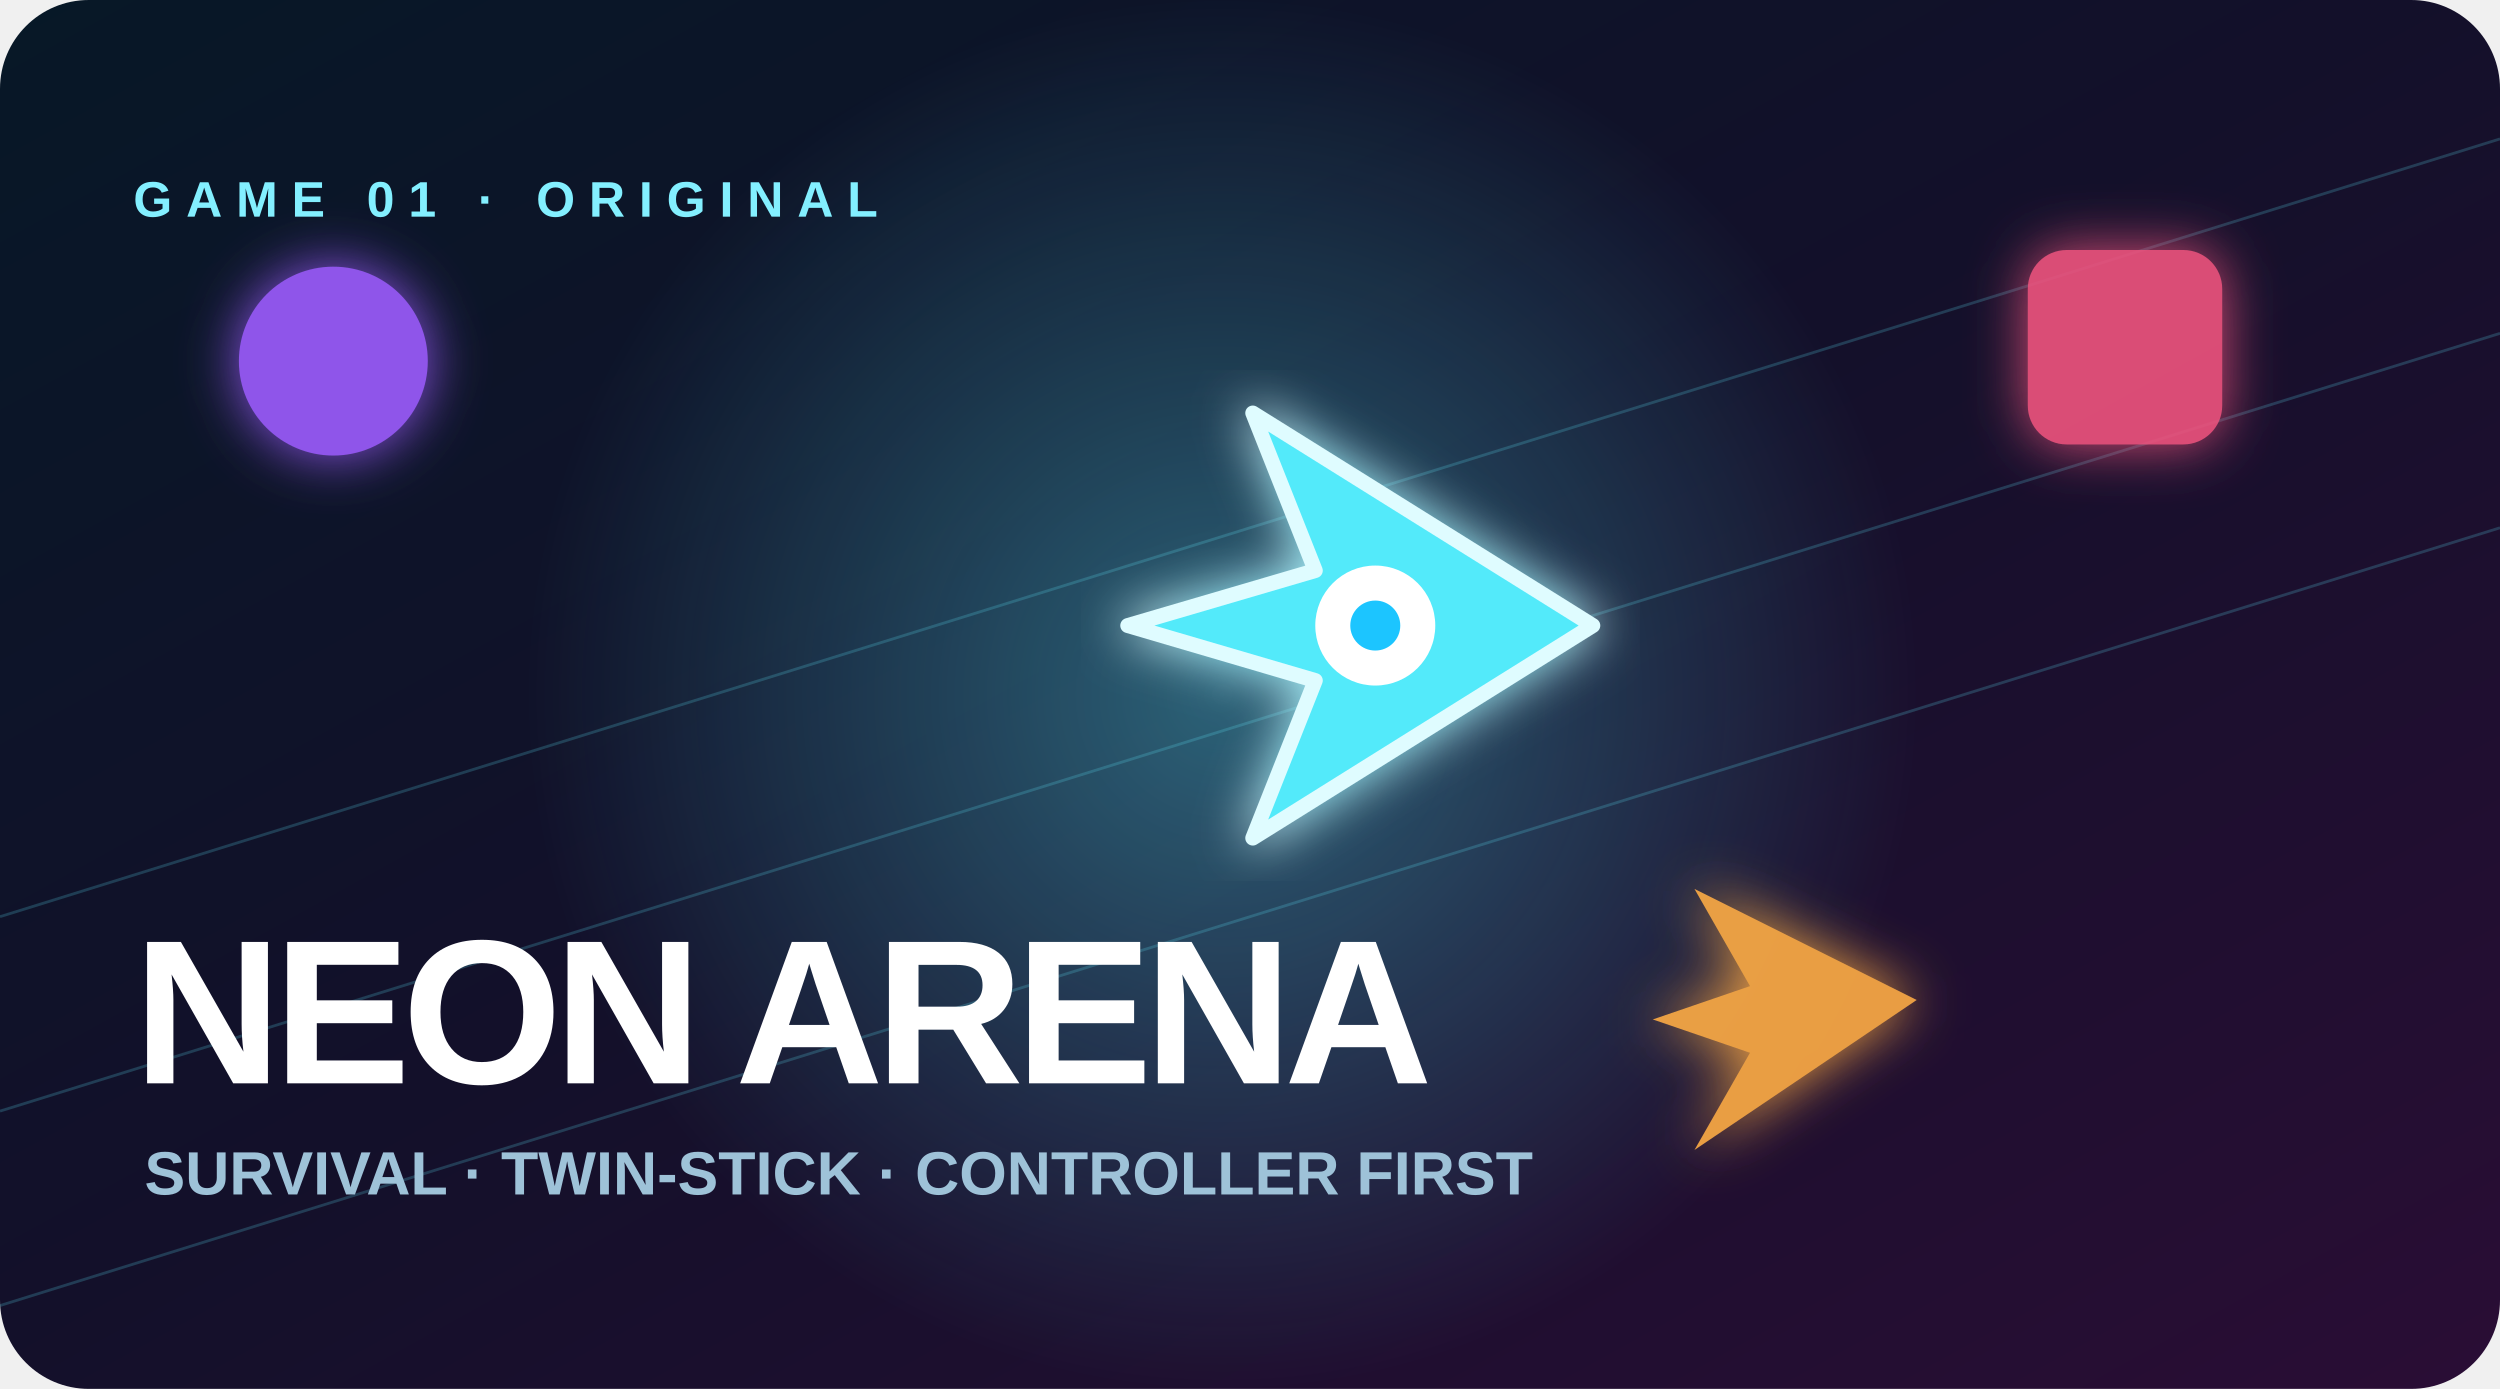
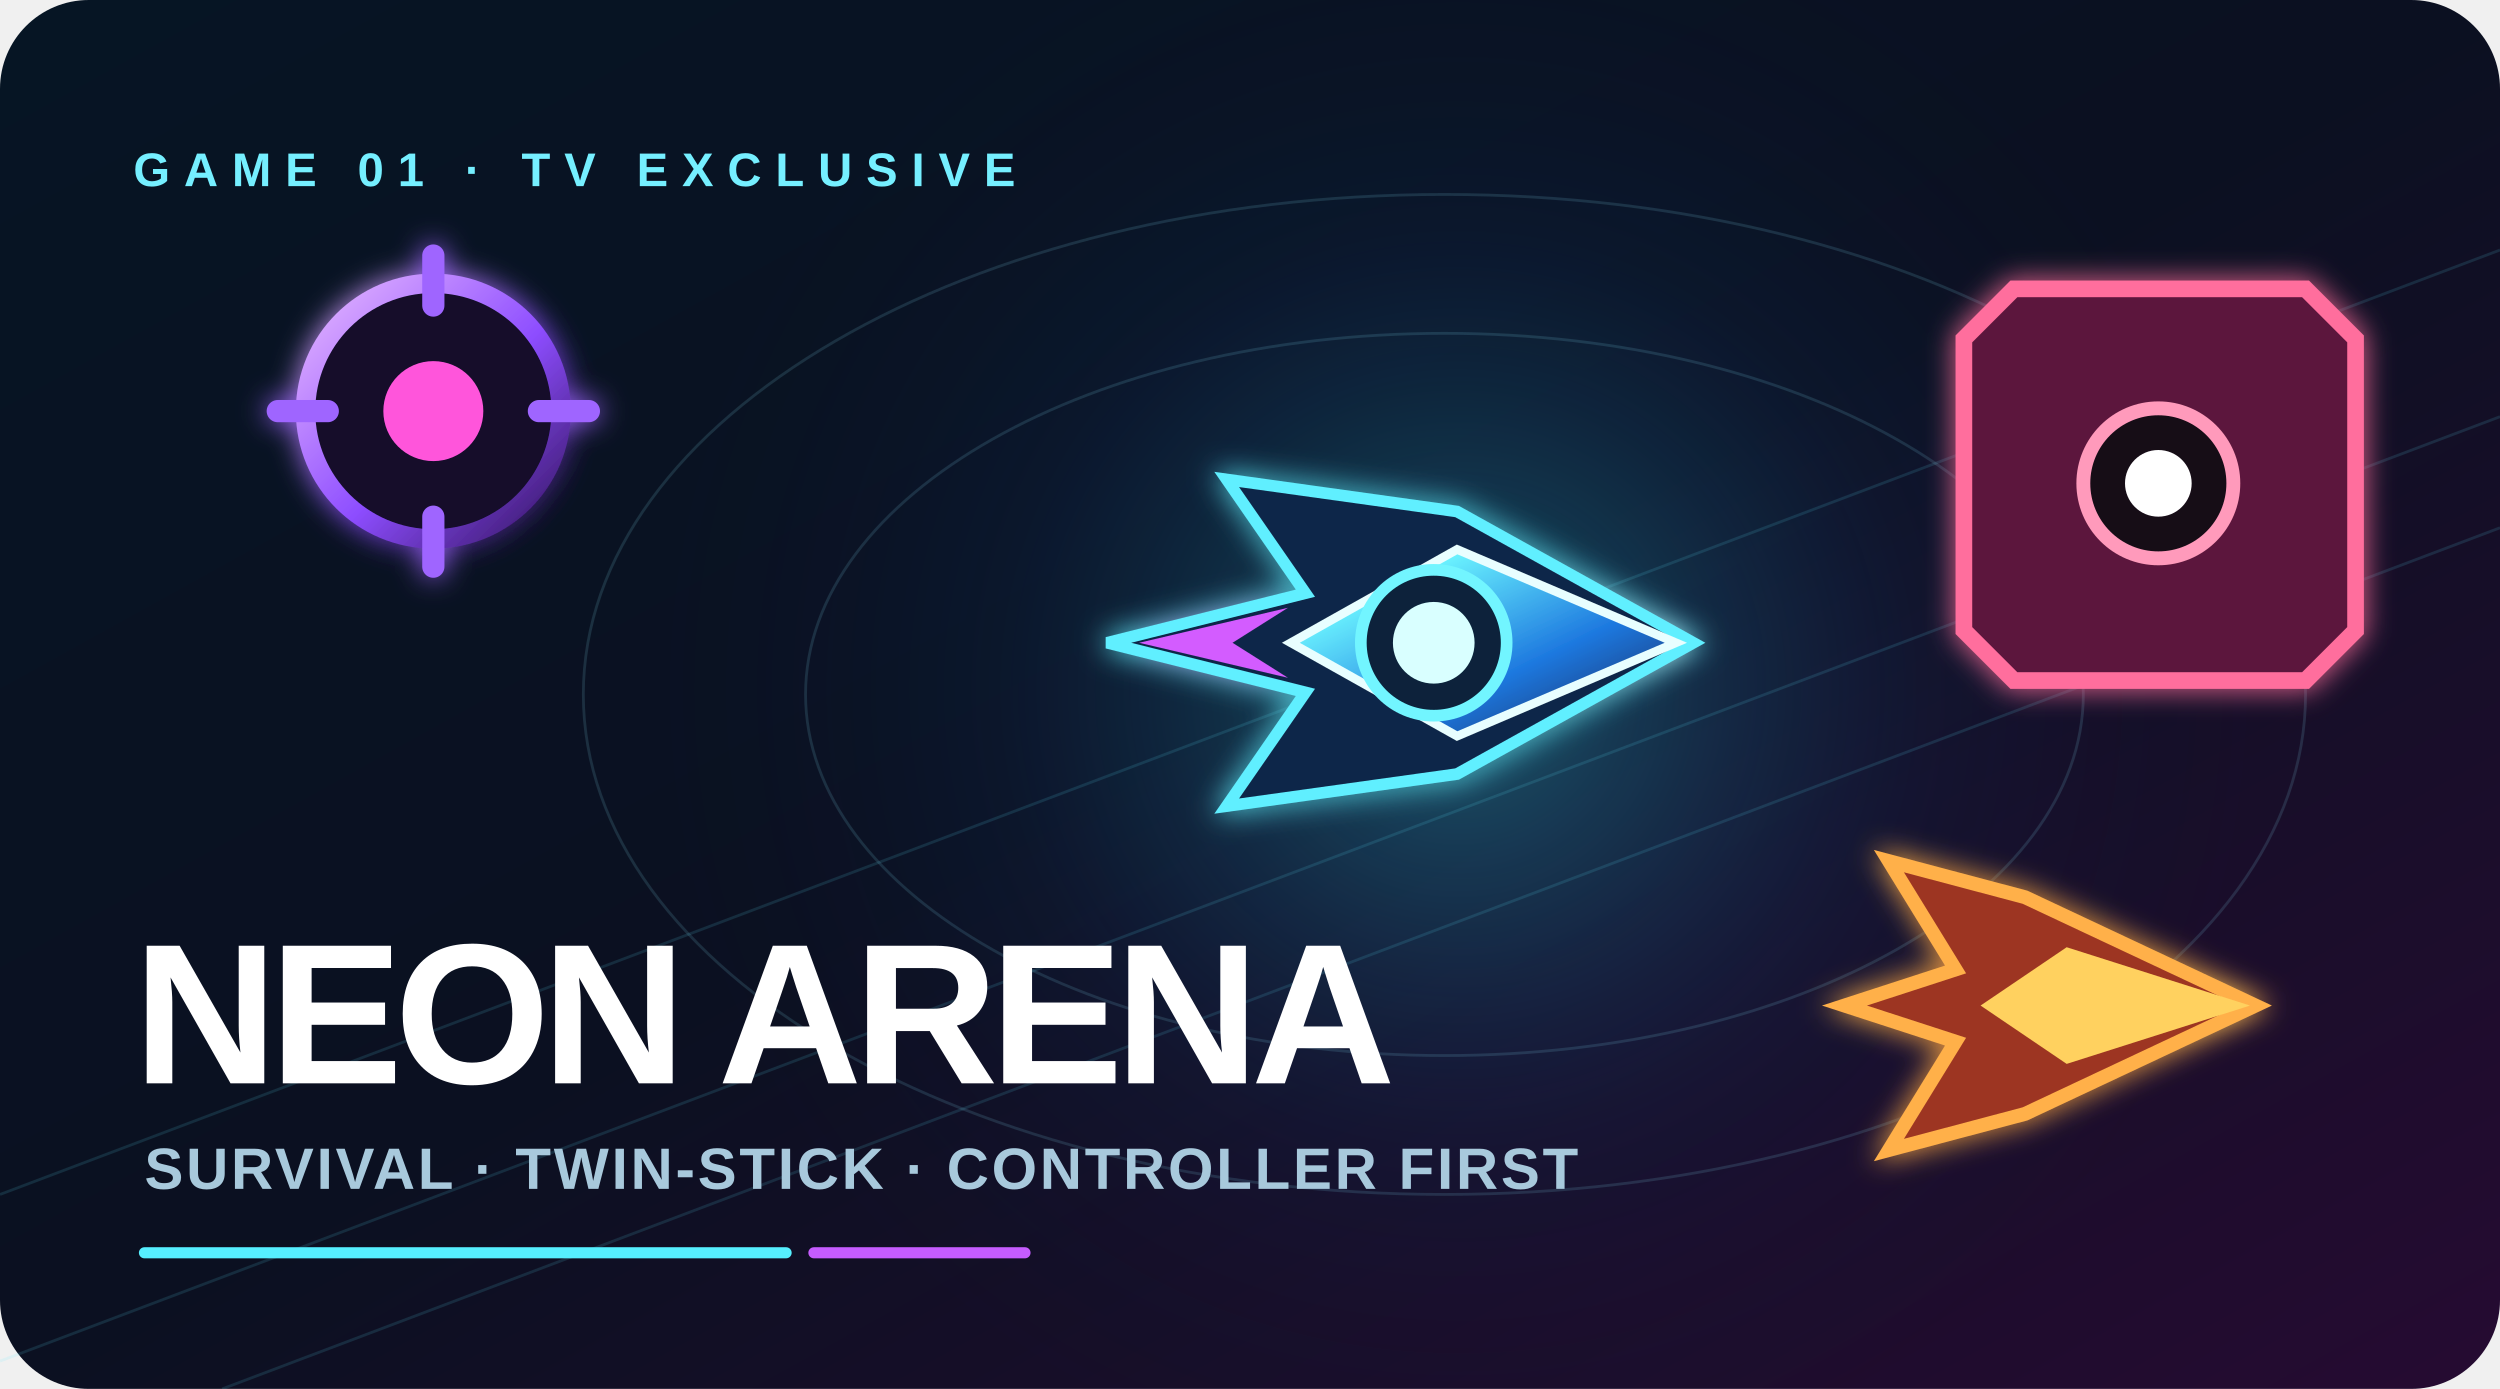
<svg xmlns="http://www.w3.org/2000/svg" viewBox="0 0 900 500">
  <defs>
    <linearGradient id="bg" x1="0" y1="0" x2="1" y2="1">
-       <stop stop-color="#071827" />
-       <stop offset=".48" stop-color="#13102a" />
-       <stop offset="1" stop-color="#2a0d35" />
+       <stop stop-color="#061524" />
+       <stop offset=".5" stop-color="#0b1021" />
+       <stop offset="1" stop-color="#260b32" />
    </linearGradient>
-     <radialGradient id="r">
-       <stop stop-color="#56f1ff" stop-opacity=".36" />
-       <stop offset="1" stop-color="#56f1ff" stop-opacity="0" />
+     <radialGradient id="halo">
+       <stop stop-color="#34e9ff" stop-opacity=".34" />
+       <stop offset=".55" stop-color="#155aa2" stop-opacity=".08" />
+       <stop offset="1" stop-color="#07101b" stop-opacity="0" />
    </radialGradient>
-     <filter id="glow">
-       <feGaussianBlur stdDeviation="10" result="b" />
+     <linearGradient id="ship" x1="0" y1="0" x2="1" y2="1">
+       <stop stop-color="#eaffff" />
+       <stop offset=".22" stop-color="#6bf4ff" />
+       <stop offset=".62" stop-color="#1d78df" />
+       <stop offset="1" stop-color="#1a214e" />
+     </linearGradient>
+     <linearGradient id="enemy" x1="0" y1="0" x2="1" y2="1">
+       <stop stop-color="#e7b9ff" />
+       <stop offset=".55" stop-color="#8d4dff" />
+       <stop offset="1" stop-color="#33145f" />
+     </linearGradient>
+     <filter id="g" x="-30%" y="-30%" width="160%" height="160%">
+       <feGaussianBlur stdDeviation="5" result="b" />
      <feMerge>
        <feMergeNode in="b" />
        <feMergeNode in="SourceGraphic" />
      </feMerge>
    </filter>
  </defs>
  <rect width="900" height="500" rx="32" fill="url(#bg)" />
-   <circle cx="440" cy="250" r="250" fill="url(#r)" />
-   <g opacity=".2" stroke="#60edff">
-     <path d="M0 400 900 120M0 470 900 190M0 330 900 50" />
+   <circle cx="525" cy="248" r="300" fill="url(#halo)" />
+   <g opacity=".13" stroke="#5aeaff">
+     <path d="M0 430 900 90M0 490 900 150M80 500 900 190" />
  </g>
-   <g transform="translate(370 110) scale(.9)" filter="url(#glow)">
-     <path d="M226 128 90 43l25 63-75 22 75 22-25 63z" fill="#52eafa" stroke="#dffcff" stroke-width="6" stroke-linejoin="round" />
-     <circle cx="139" cy="128" r="24" fill="#fff" />
-     <circle cx="139" cy="128" r="10" fill="#1bc5ff" />
+   <g opacity=".14" fill="none" stroke="#89eaff">
+     <ellipse cx="520" cy="250" rx="310" ry="180" />
+     <ellipse cx="520" cy="250" rx="230" ry="130" />
  </g>
-   <g filter="url(#glow)" opacity=".9">
-     <circle cx="120" cy="130" r="34" fill="#9d5cff" />
-     <rect x="730" y="90" width="70" height="70" rx="14" fill="#ef537e" />
-     <path d="M690 360 610 320l20 35-35 12 35 12-20 35z" fill="#ffad45" />
+   <g transform="translate(366 97) scale(1.05)" filter="url(#g)">
+     <path d="M232 128 151 83 72 72l27 39-68 17 68 17-27 39 79-11z" fill="#102849" stroke="#61efff" stroke-width="4" />
+     <path d="M226 128 151 96 94 128l57 32z" fill="url(#ship)" stroke="#e8feff" stroke-width="3" />
+     <path d="M93 116 42 128l51 12-19-12z" fill="#d35bff" />
+     <circle cx="143" cy="128" r="25" fill="#08243b" stroke="#72f5ff" stroke-width="4" />
+     <circle cx="143" cy="128" r="14" fill="#d9ffff" />
  </g>
-   <text x="48" y="78" fill="#83efff" font-family="Arial, sans-serif" font-size="18" font-weight="700" letter-spacing="5">GAME 01 · ORIGINAL</text>
-   <text x="48" y="390" fill="#fff" font-family="Arial, sans-serif" font-size="74" font-weight="900" letter-spacing="-3">NEON ARENA</text>
-   <text x="52" y="430" fill="#9ec2d8" font-family="Arial, sans-serif" font-size="22" font-weight="700">SURVIVAL · TWIN-STICK · CONTROLLER FIRST</text>
+   <g transform="translate(100 92)" filter="url(#g)">
+     <circle cx="56" cy="56" r="46" fill="#130c2a" stroke="url(#enemy)" stroke-width="7" />
+     <path d="M56 0v18M56 94v18M0 56h18M94 56h18" stroke="#9f65ff" stroke-width="8" stroke-linecap="round" />
+     <circle cx="56" cy="56" r="18" fill="#ff55db" />
+   </g>
+   <g transform="translate(705 84)" filter="url(#g)">
+     <path d="M20 20h105l18 18v105l-18 18H20L2 143V38z" fill="#5c173c" stroke="#ff6e9d" stroke-width="6" />
+     <circle cx="72" cy="90" r="27" fill="#160b16" stroke="#ff9abb" stroke-width="5" />
+     <circle cx="72" cy="90" r="12" fill="#fff" />
+   </g>
+   <g transform="translate(662 302)" filter="url(#g)">
+     <path d="M150 60 67 21 18 8l24 39L2 60l40 13-24 39 49-13z" fill="#9d3622" stroke="#ffb04a" stroke-width="5" />
+     <path d="M148 60 82 39 51 60l31 21z" fill="#ffd15e" />
+   </g>
+   <text x="48" y="67" fill="#75efff" font-family="Arial, sans-serif" font-size="17" font-weight="800" letter-spacing="5">GAME 01 · TV EXCLUSIVE</text>
+   <text x="48" y="390" fill="#fff" font-family="Arial, sans-serif" font-size="72" font-weight="900" letter-spacing="-3">NEON ARENA</text>
+   <text x="52" y="428" fill="#a8c9dc" font-family="Arial, sans-serif" font-size="21" font-weight="700" letter-spacing="1">SURVIVAL · TWIN-STICK · CONTROLLER FIRST</text>
+   <rect x="50" y="449" width="235" height="4" rx="2" fill="#56efff" />
+   <rect x="291" y="449" width="80" height="4" rx="2" fill="#c65cff" />
</svg>
